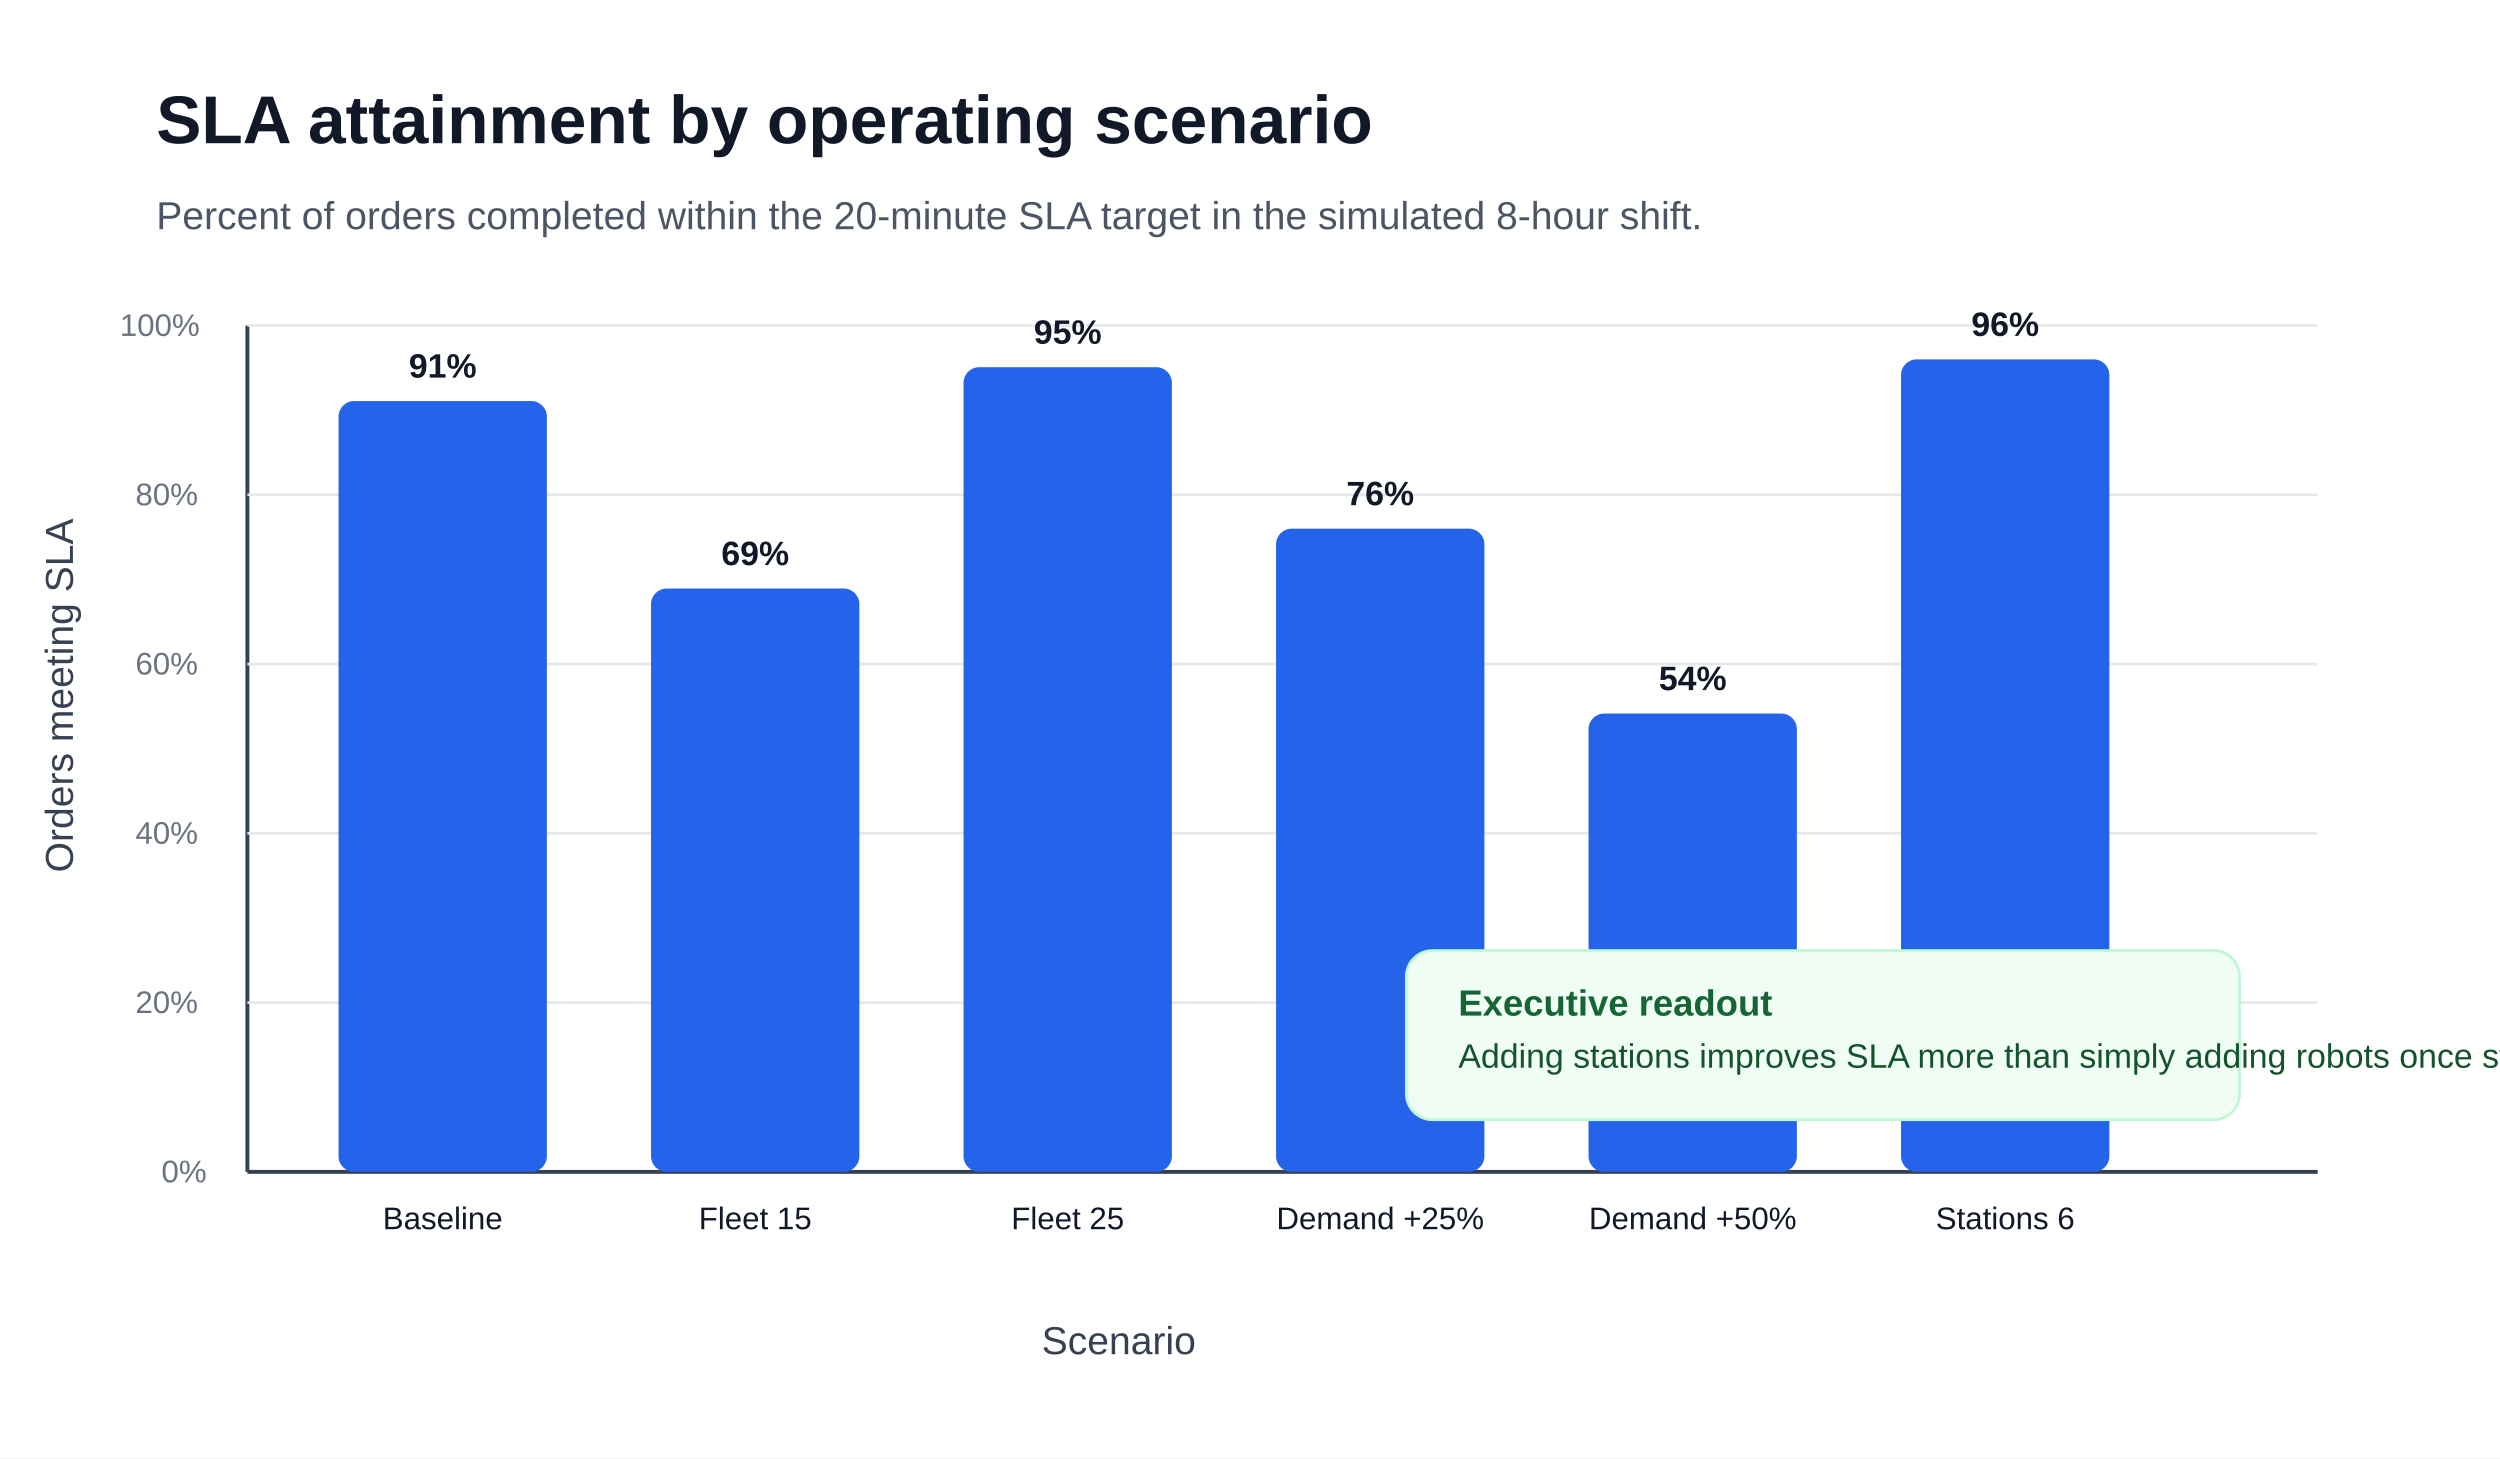
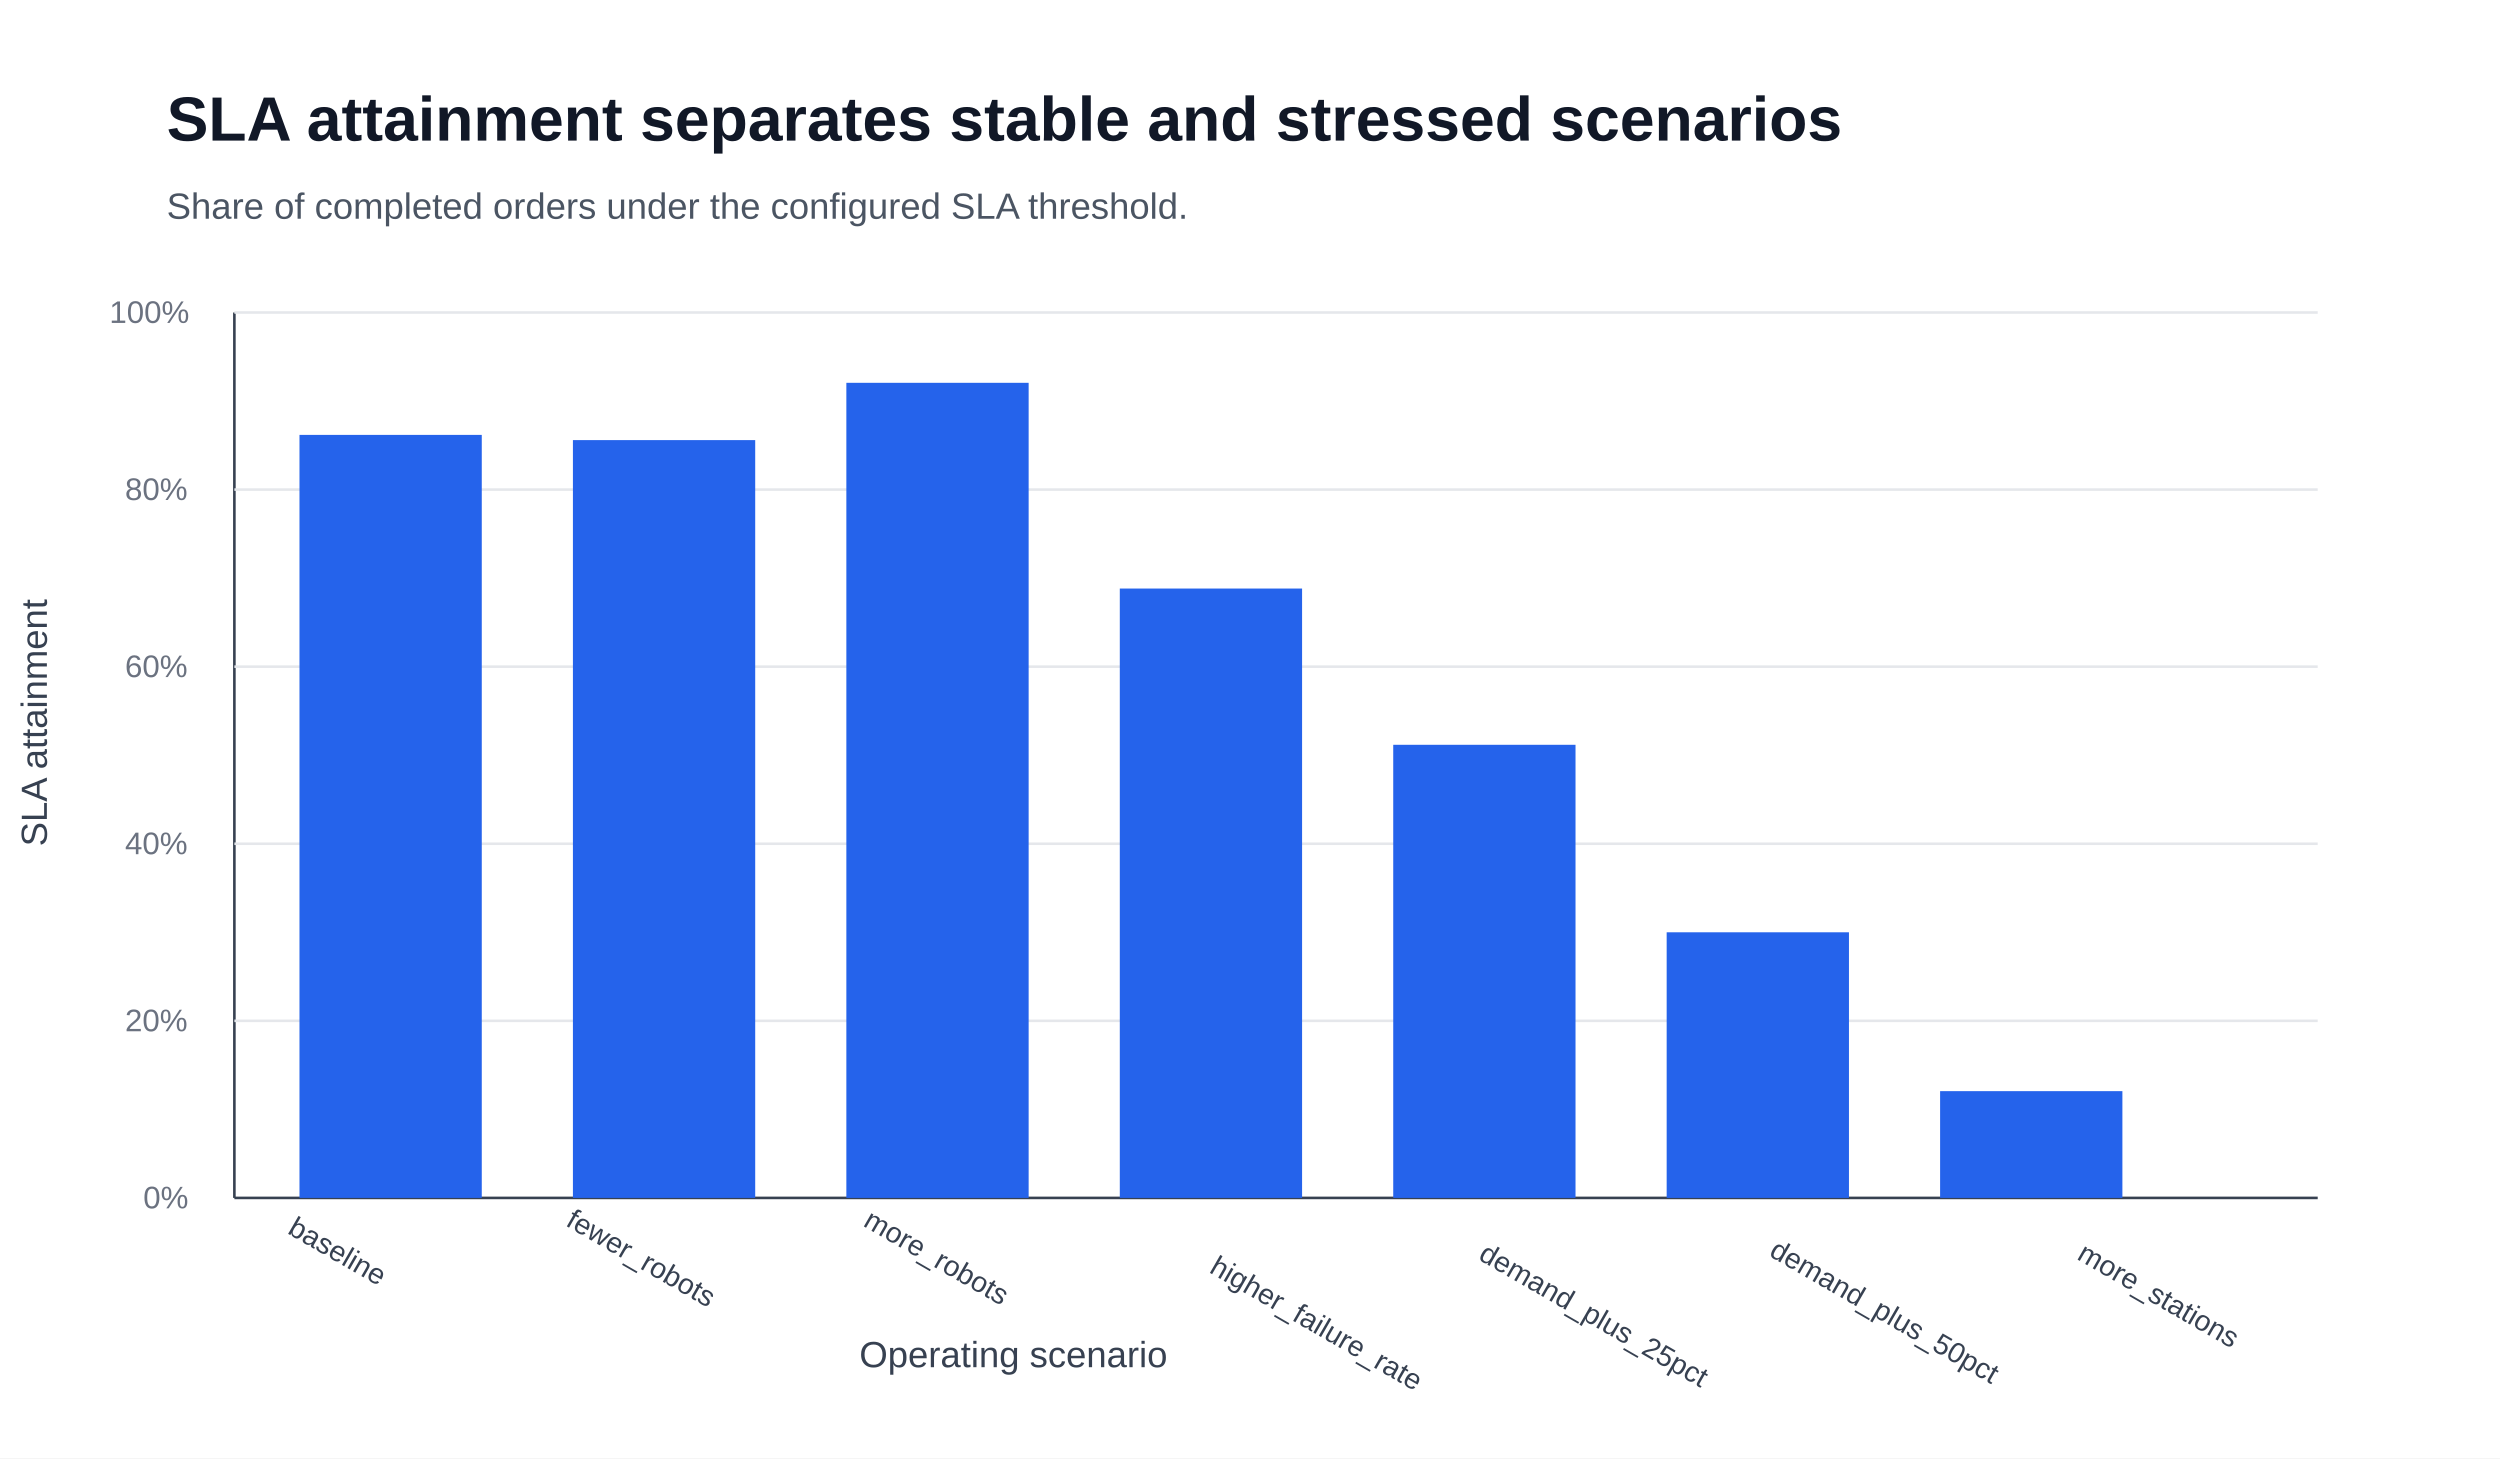
<svg xmlns="http://www.w3.org/2000/svg" width="960" height="560" viewBox="0 0 960 560" role="img" aria-label="SLA attainment by scenario chart">
-   <rect width="960" height="560" fill="#ffffff" />
-   <text x="60" y="55" font-family="Arial" font-size="26" font-weight="700" fill="#111827">SLA attainment by operating scenario</text>
-   <text x="60" y="88" font-family="Arial" font-size="15" fill="#4b5563">Percent of orders completed within the 20-minute SLA target in the simulated 8-hour shift.</text>
-   <line x1="95" y1="450" x2="890" y2="450" stroke="#374151" stroke-width="1.5" />
-   <line x1="95" y1="125" x2="95" y2="450" stroke="#374151" stroke-width="1.5" />
+   <rect width="960" height="560" fill="white" />
+   <text x="64" y="54" font-family="Arial" font-size="24" font-weight="700" fill="#111827">SLA attainment separates stable and stressed scenarios</text>
+   <text x="64" y="84" font-family="Arial" font-size="14" fill="#4b5563">Share of completed orders under the configured SLA threshold.</text>
+   <line x1="90" y1="460" x2="890" y2="460" stroke="#374151" />
+   <line x1="90" y1="120" x2="90" y2="460" stroke="#374151" />
  <g font-family="Arial" font-size="12" fill="#6b7280">
-     <text x="62" y="454">0%</text>
-     <text x="52" y="389">20%</text>
-     <text x="52" y="324">40%</text>
-     <text x="52" y="259">60%</text>
-     <text x="52" y="194">80%</text>
-     <text x="46" y="129">100%</text>
-     <line x1="95" y1="385" x2="890" y2="385" stroke="#e5e7eb" />
-     <line x1="95" y1="320" x2="890" y2="320" stroke="#e5e7eb" />
-     <line x1="95" y1="255" x2="890" y2="255" stroke="#e5e7eb" />
-     <line x1="95" y1="190" x2="890" y2="190" stroke="#e5e7eb" />
-     <line x1="95" y1="125" x2="890" y2="125" stroke="#e5e7eb" />
+     <text x="55" y="464">0%</text>
+     <text x="48" y="396">20%</text>
+     <text x="48" y="328">40%</text>
+     <text x="48" y="260">60%</text>
+     <text x="48" y="192">80%</text>
+     <text x="42" y="124">100%</text>
+     <line x1="90" y1="392" x2="890" y2="392" stroke="#e5e7eb" />
+     <line x1="90" y1="324" x2="890" y2="324" stroke="#e5e7eb" />
+     <line x1="90" y1="256" x2="890" y2="256" stroke="#e5e7eb" />
+     <line x1="90" y1="188" x2="890" y2="188" stroke="#e5e7eb" />
+     <line x1="90" y1="120" x2="890" y2="120" stroke="#e5e7eb" />
  </g>
  <g fill="#2563eb">
-     <rect x="130" y="154" width="80" height="296" rx="6" />
-     <rect x="250" y="226" width="80" height="224" rx="6" />
-     <rect x="370" y="141" width="80" height="309" rx="6" />
-     <rect x="490" y="203" width="80" height="247" rx="6" />
-     <rect x="610" y="274" width="80" height="176" rx="6" />
-     <rect x="730" y="138" width="80" height="312" rx="6" />
+     <rect x="115" y="167" width="70" height="293" />
+     <rect x="220" y="169" width="70" height="291" />
+     <rect x="325" y="147" width="70" height="313" />
+     <rect x="430" y="226" width="70" height="234" />
+     <rect x="535" y="286" width="70" height="174" />
+     <rect x="640" y="358" width="70" height="102" />
+     <rect x="745" y="419" width="70" height="41" />
  </g>
-   <g font-family="Arial" font-size="13" font-weight="700" fill="#111827" text-anchor="middle">
-     <text x="170" y="145">91%</text>
-     <text x="290" y="217">69%</text>
-     <text x="410" y="132">95%</text>
-     <text x="530" y="194">76%</text>
-     <text x="650" y="265">54%</text>
-     <text x="770" y="129">96%</text>
+   <g font-family="Arial" font-size="11" fill="#374151" transform="rotate(30)">
+     <text x="332" y="355">baseline</text>
+     <text x="423" y="299">fewer_robots</text>
+     <text x="522" y="242">more_robots</text>
+     <text x="646" y="191">higher_failure_rate</text>
+     <text x="733" y="135">demand_plus_25pct</text>
+     <text x="829" y="78">demand_plus_50pct</text>
+     <text x="932" y="20">more_stations</text>
  </g>
-   <g font-family="Arial" font-size="12" fill="#111827" text-anchor="middle">
-     <text x="170" y="472">Baseline</text>
-     <text x="290" y="472">Fleet 15</text>
-     <text x="410" y="472">Fleet 25</text>
-     <text x="530" y="472">Demand +25%</text>
-     <text x="650" y="472">Demand +50%</text>
-     <text x="770" y="472">Stations 6</text>
-   </g>
-   <text x="400" y="520" font-family="Arial" font-size="15" fill="#374151">Scenario</text>
-   <text x="-335" y="28" transform="rotate(-90)" font-family="Arial" font-size="15" fill="#374151">Orders meeting SLA</text>
-   <rect x="540" y="365" width="320" height="65" rx="10" fill="#f0fdf4" stroke="#bbf7d0" />
-   <text x="560" y="390" font-family="Arial" font-size="14" font-weight="700" fill="#166534">Executive readout</text>
-   <text x="560" y="410" font-family="Arial" font-size="13" fill="#14532d">Adding stations improves SLA more than simply adding robots once station capacity becomes constrained.</text>
+   <text x="330" y="525" font-family="Arial" font-size="14" fill="#374151">Operating scenario</text>
+   <text x="18" y="325" transform="rotate(-90 18 325)" font-family="Arial" font-size="14" fill="#374151">SLA attainment</text>
</svg>
